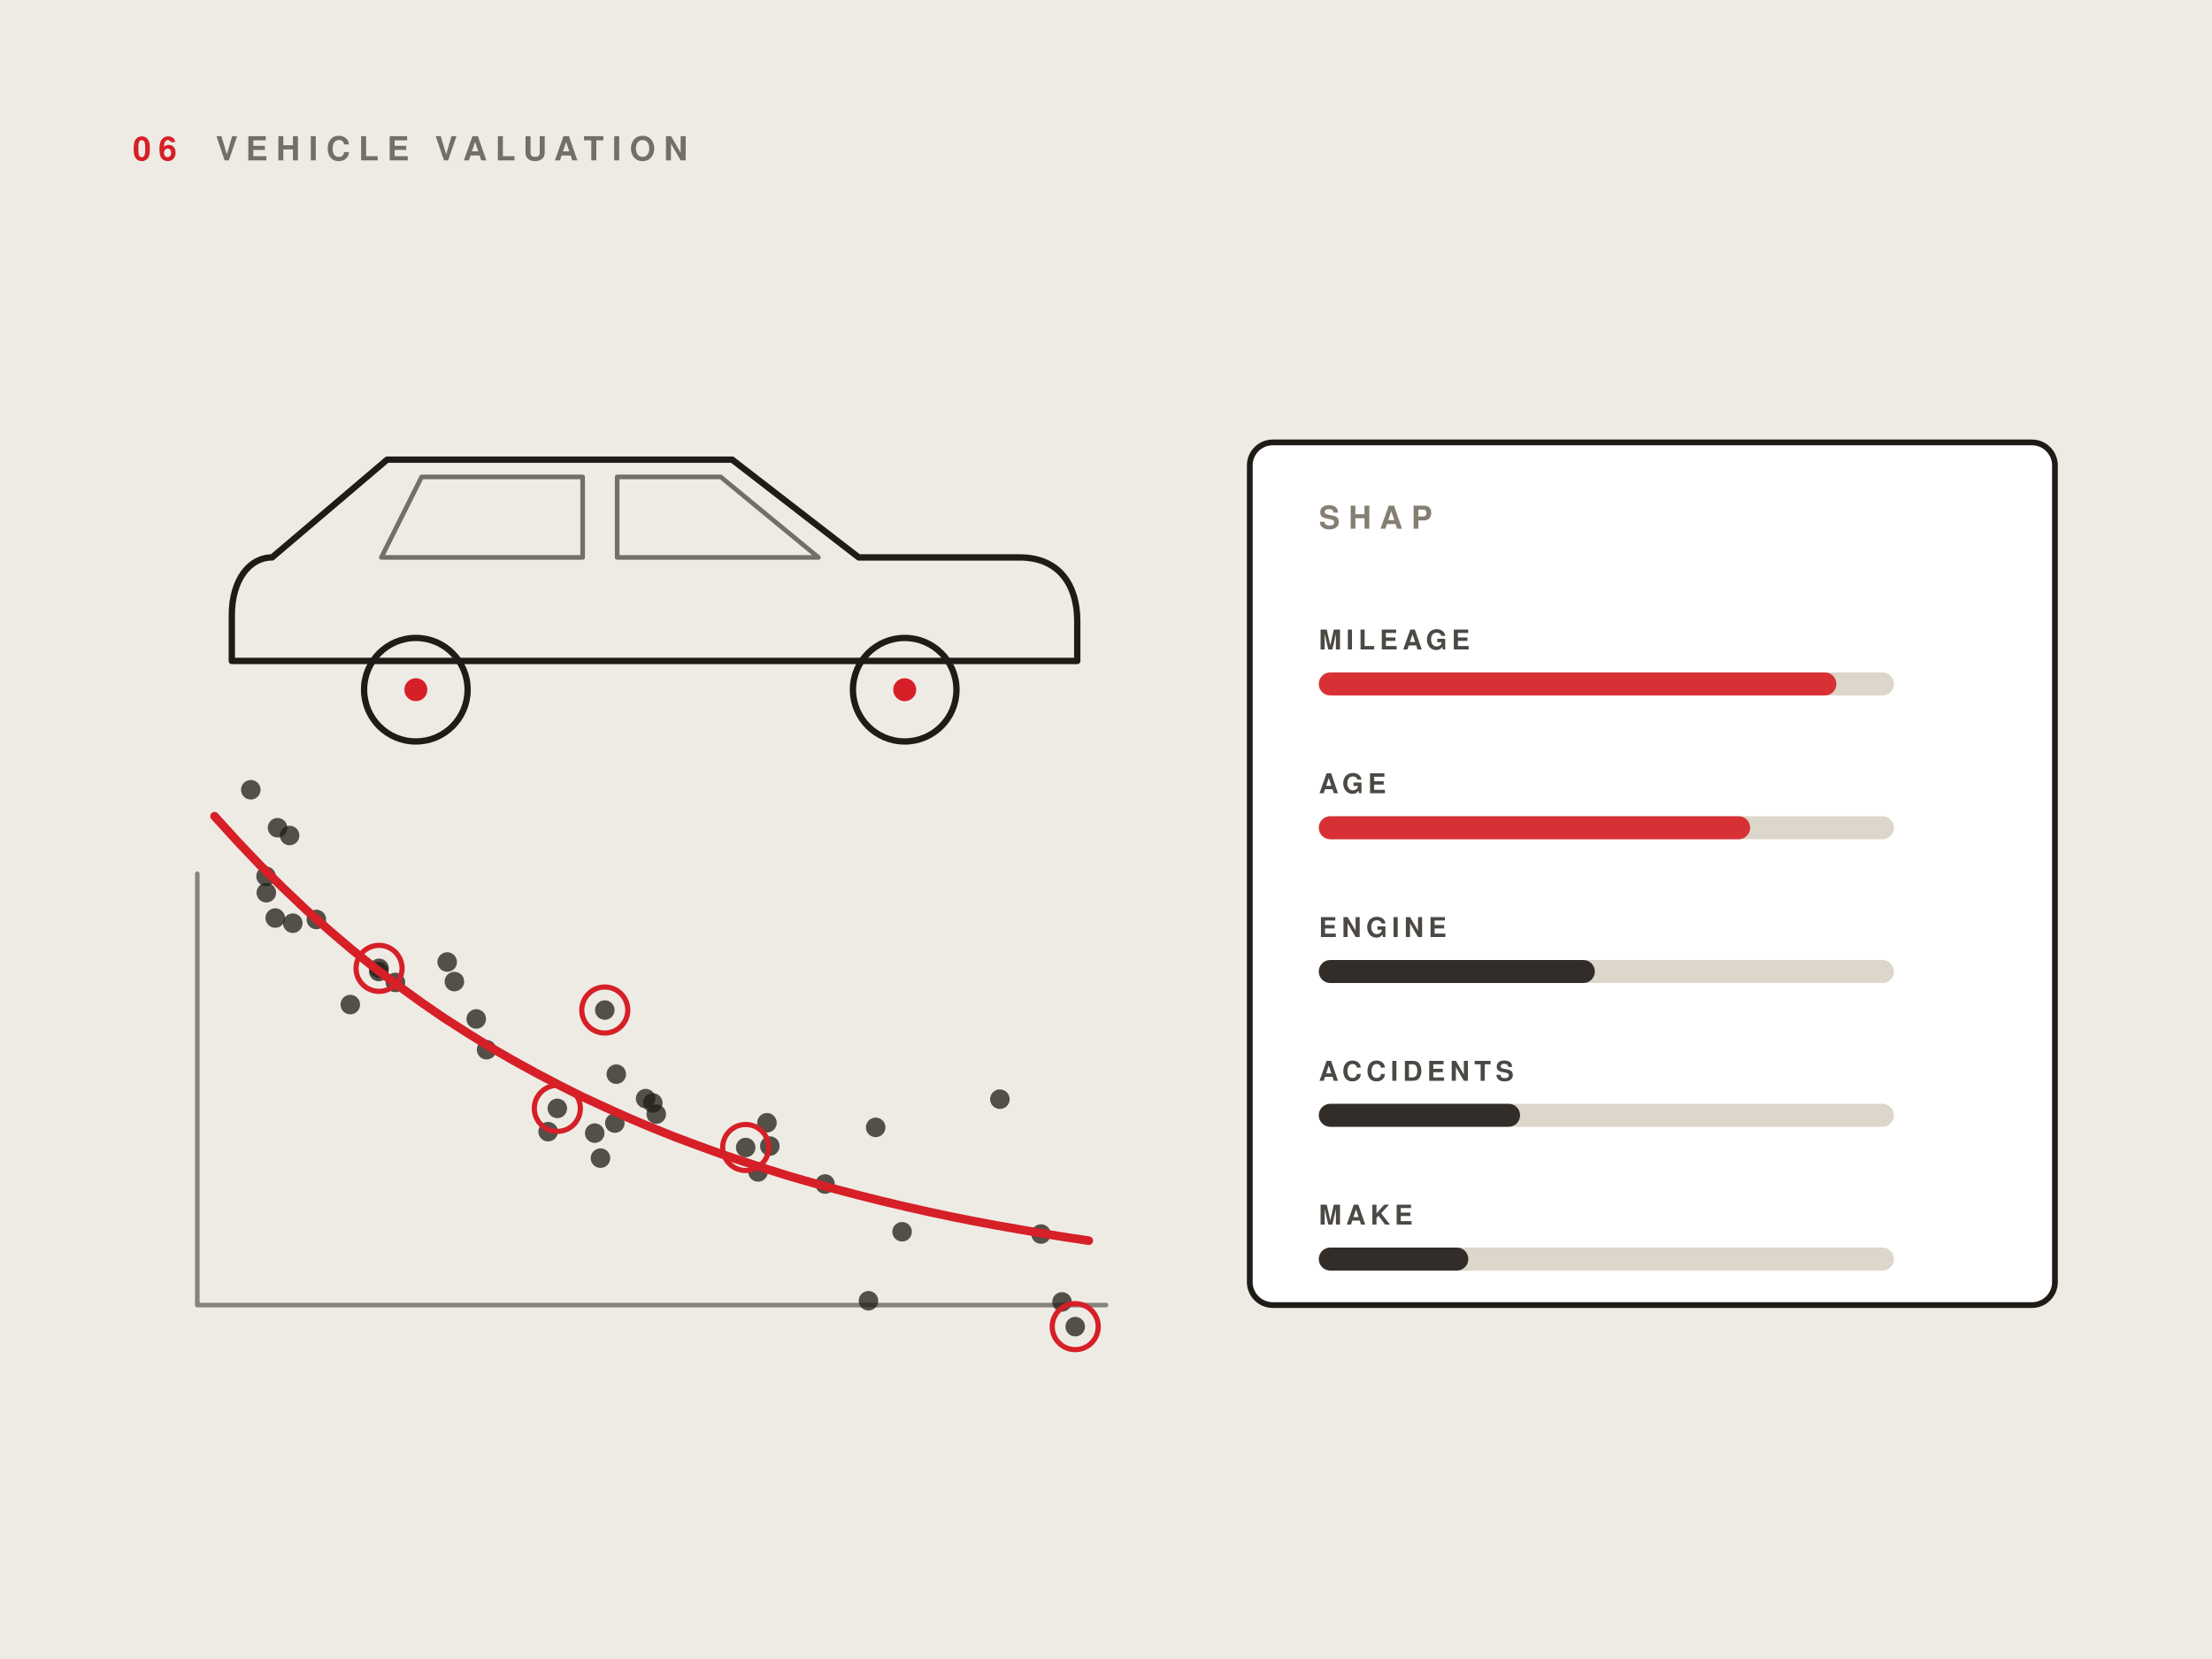
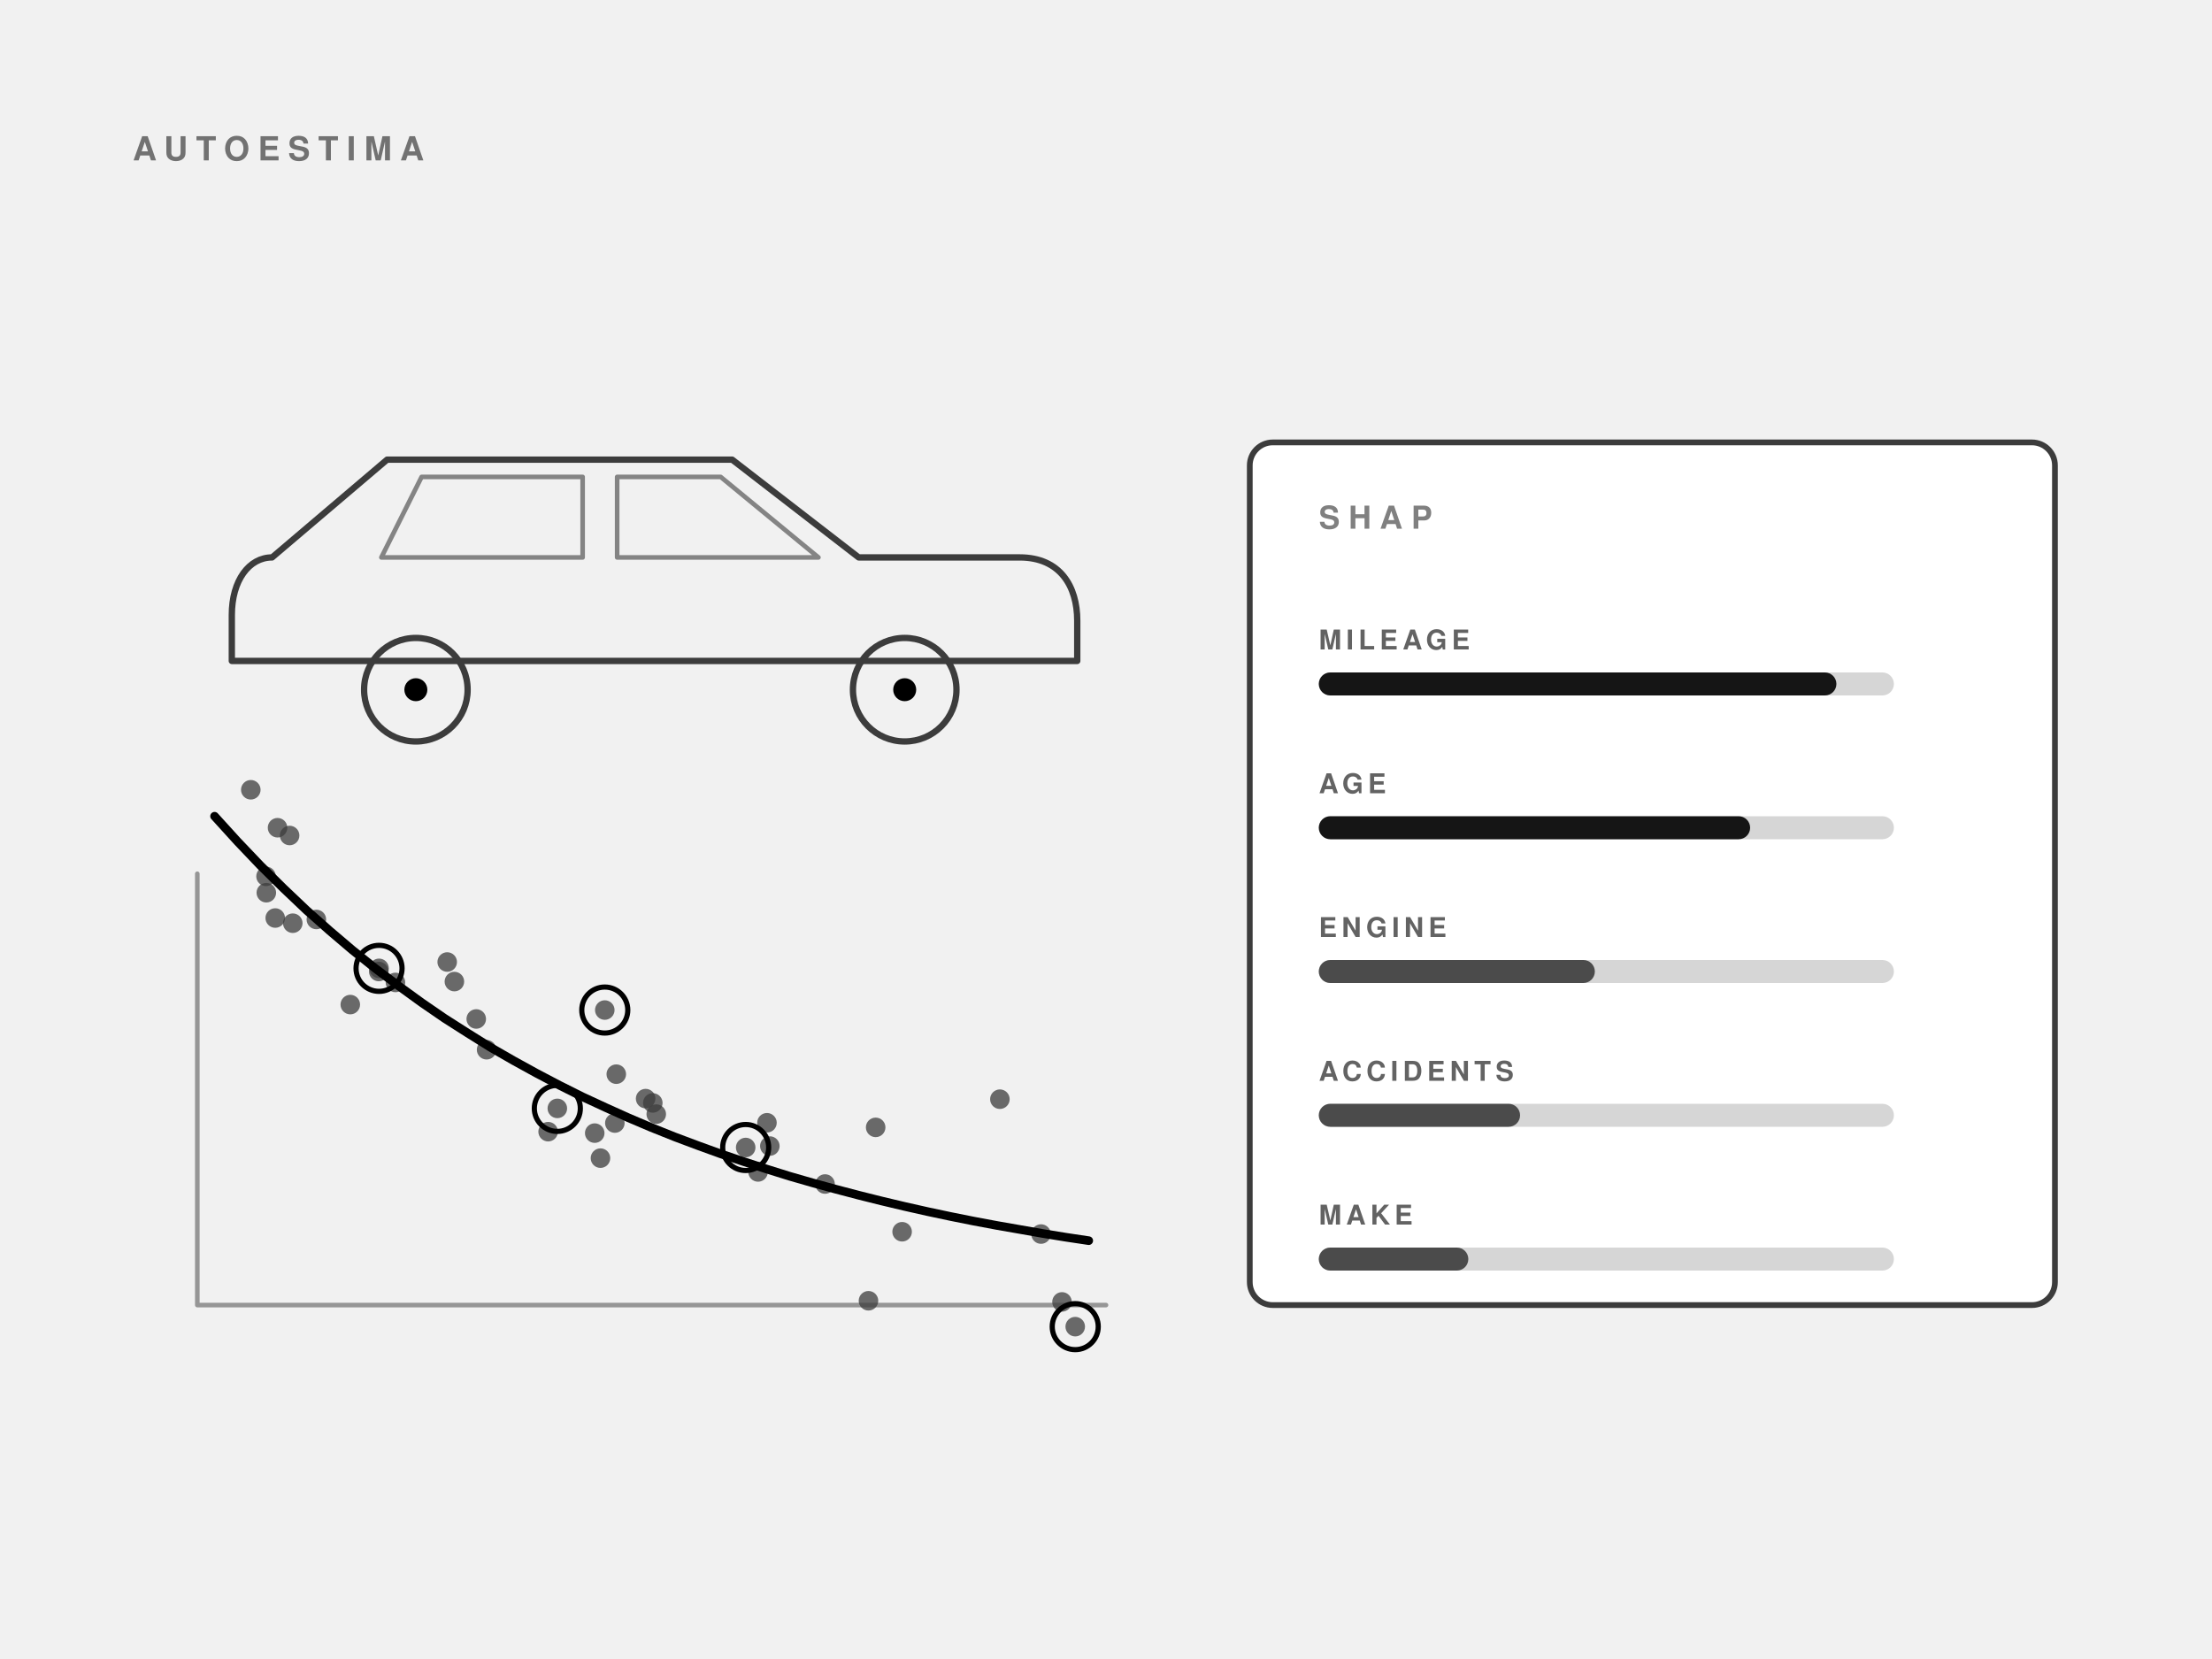
<svg xmlns="http://www.w3.org/2000/svg" viewBox="0 0 800 600" width="800" height="600" role="img">
-   <rect width="800" height="600" fill="#EEEBE5" />
+   <rect width="800" height="600" fill="#F1F1F1" />
  <g transform="translate(400 316) scale(1.04) translate(-400 -300)">
-     <path d="M110 190l40-34h120l44 34h56c14 0 20 10 20 22v14H96v-16c0-12 6-20 14-20z" stroke="#1F1B16" stroke-width="2.2" fill="none" stroke-linecap="round" stroke-linejoin="round" opacity="1" />
-     <path d="M162 162l-14 28h70v-28zM230 162v28h70l-34-28z" stroke="#1F1B16" stroke-width="1.6" fill="none" stroke-linecap="round" stroke-linejoin="round" opacity="0.6" />
-     <circle cx="160.0" cy="236.0" r="18" stroke="#1F1B16" stroke-width="2.2" fill="none" opacity="1" />
-     <circle cx="330.0" cy="236.0" r="18" stroke="#1F1B16" stroke-width="2.2" fill="none" opacity="1" />
-     <circle cx="160.0" cy="236.0" r="4" fill="#D61F26" opacity="1" />
-     <circle cx="330.0" cy="236.0" r="4" fill="#D61F26" opacity="1" />
-     <path d="M84 300V450H400" stroke="#1F1B16" stroke-width="1.6" fill="none" stroke-linecap="round" stroke-linejoin="round" opacity="0.5" />
-     <circle cx="225.7" cy="347.4" r="3.4" fill="#1F1B16" opacity="0.75" />
-     <circle cx="229.7" cy="369.7" r="3.4" fill="#1F1B16" opacity="0.75" />
-     <circle cx="242.4" cy="379.7" r="3.4" fill="#1F1B16" opacity="0.75" />
-     <circle cx="243.6" cy="383.6" r="3.4" fill="#1F1B16" opacity="0.75" />
-     <circle cx="279.0" cy="403.7" r="3.4" fill="#1F1B16" opacity="0.75" />
-     <circle cx="181.0" cy="350.5" r="3.4" fill="#1F1B16" opacity="0.75" />
-     <circle cx="117.2" cy="317.2" r="3.4" fill="#1F1B16" opacity="0.75" />
-     <circle cx="102.6" cy="270.8" r="3.4" fill="#1F1B16" opacity="0.75" />
-     <circle cx="384.7" cy="448.9" r="3.4" fill="#1F1B16" opacity="0.75" />
-     <circle cx="274.7" cy="395.2" r="3.4" fill="#1F1B16" opacity="0.75" />
-     <circle cx="137.2" cy="345.5" r="3.4" fill="#1F1B16" opacity="0.75" />
-     <circle cx="107.9" cy="300.9" r="3.4" fill="#1F1B16" opacity="0.75" />
-     <circle cx="147.1" cy="334.0" r="3.4" fill="#1F1B16" opacity="0.75" />
-     <circle cx="229.2" cy="386.7" r="3.4" fill="#1F1B16" opacity="0.75" />
-     <circle cx="222.2" cy="390.2" r="3.4" fill="#1F1B16" opacity="0.75" />
-     <circle cx="282.1" cy="386.6" r="3.4" fill="#1F1B16" opacity="0.75" />
-     <circle cx="239.9" cy="378.2" r="3.4" fill="#1F1B16" opacity="0.75" />
-     <circle cx="173.4" cy="337.5" r="3.4" fill="#1F1B16" opacity="0.75" />
-     <circle cx="389.3" cy="457.5" r="3.4" fill="#1F1B16" opacity="0.75" />
-     <circle cx="302.3" cy="407.9" r="3.4" fill="#1F1B16" opacity="0.75" />
-     <circle cx="184.6" cy="361.2" r="3.4" fill="#1F1B16" opacity="0.75" />
-     <circle cx="111.1" cy="315.4" r="3.4" fill="#1F1B16" opacity="0.75" />
-     <circle cx="319.9" cy="388.2" r="3.4" fill="#1F1B16" opacity="0.75" />
-     <circle cx="206.0" cy="389.7" r="3.4" fill="#1F1B16" opacity="0.75" />
-     <circle cx="377.4" cy="425.3" r="3.4" fill="#1F1B16" opacity="0.75" />
-     <circle cx="152.9" cy="337.8" r="3.4" fill="#1F1B16" opacity="0.75" />
-     <circle cx="363.1" cy="378.4" r="3.4" fill="#1F1B16" opacity="0.75" />
-     <circle cx="209.2" cy="381.6" r="3.4" fill="#1F1B16" opacity="0.75" />
-     <circle cx="111.9" cy="284.0" r="3.4" fill="#1F1B16" opacity="0.75" />
-     <circle cx="170.9" cy="330.7" r="3.4" fill="#1F1B16" opacity="0.75" />
-     <circle cx="116.1" cy="286.7" r="3.4" fill="#1F1B16" opacity="0.75" />
-     <circle cx="317.4" cy="448.5" r="3.4" fill="#1F1B16" opacity="0.75" />
-     <circle cx="125.4" cy="315.9" r="3.4" fill="#1F1B16" opacity="0.75" />
-     <circle cx="108.0" cy="306.6" r="3.4" fill="#1F1B16" opacity="0.75" />
-     <circle cx="329.1" cy="424.5" r="3.4" fill="#1F1B16" opacity="0.75" />
-     <circle cx="224.2" cy="398.9" r="3.4" fill="#1F1B16" opacity="0.75" />
-     <circle cx="147.2" cy="332.9" r="3.4" fill="#1F1B16" opacity="0.75" />
-     <circle cx="283.1" cy="394.7" r="3.4" fill="#1F1B16" opacity="0.75" />
-     <path d="M90 280.0 L98 288.8 L106 297.2 L114 305.1 L122 312.7 L130 319.8 L138 326.6 L146 333.0 L154 339.0 L162 344.8 L170 350.3 L178 355.4 L186 360.4 L194 365.0 L202 369.4 L210 373.6 L218 377.6 L226 381.3 L234 384.9 L242 388.3 L250 391.5 L258 394.5 L266 397.4 L274 400.1 L282 402.7 L290 405.2 L298 407.5 L306 409.7 L314 411.8 L322 413.8 L330 415.7 L338 417.5 L346 419.2 L354 420.8 L362 422.3 L370 423.7 L378 425.1 L386 426.4 L394 427.6" stroke="#D61F26" stroke-width="3" fill="none" stroke-linecap="round" stroke-linejoin="round" opacity="1" />
-     <circle cx="225.7" cy="347.4" r="8" stroke="#D61F26" stroke-width="1.8" fill="none" opacity="1" />
-     <circle cx="274.7" cy="395.2" r="8" stroke="#D61F26" stroke-width="1.8" fill="none" opacity="1" />
-     <circle cx="389.3" cy="457.5" r="8" stroke="#D61F26" stroke-width="1.8" fill="none" opacity="1" />
-     <circle cx="209.2" cy="381.6" r="8" stroke="#D61F26" stroke-width="1.8" fill="none" opacity="1" />
-     <circle cx="147.2" cy="332.9" r="8" stroke="#D61F26" stroke-width="1.8" fill="none" opacity="1" />
-     <rect x="450.0" y="150.0" width="280.0" height="300.0" rx="8" stroke="#1F1B16" stroke-width="2" fill="#FFFFFF" opacity="1" />
-     <text x="474" y="180" text-anchor="start" font-family="Figtree, 'Segoe UI', Helvetica, Arial, sans-serif" font-size="11" font-weight="700" letter-spacing="3" fill="#857E73" opacity="1">SHAP</text>
-     <text x="474" y="222" text-anchor="start" font-family="Figtree, 'Segoe UI', Helvetica, Arial, sans-serif" font-size="9.5" font-weight="700" letter-spacing="1.6" fill="#1F1B16" opacity="0.8">MILEAGE</text>
-     <rect x="474.0" y="230.0" width="200.0" height="8" rx="4.0" fill="#DDD6CA" opacity="1" />
-     <rect x="474.0" y="230.0" width="180.0" height="8" rx="4.0" fill="#D61F26" opacity="0.9" />
-     <text x="474" y="272" text-anchor="start" font-family="Figtree, 'Segoe UI', Helvetica, Arial, sans-serif" font-size="9.5" font-weight="700" letter-spacing="1.6" fill="#1F1B16" opacity="0.8">AGE</text>
-     <rect x="474.0" y="280.0" width="200.0" height="8" rx="4.0" fill="#DDD6CA" opacity="1" />
-     <rect x="474.0" y="280.0" width="150.0" height="8" rx="4.0" fill="#D61F26" opacity="0.9" />
-     <text x="474" y="322" text-anchor="start" font-family="Figtree, 'Segoe UI', Helvetica, Arial, sans-serif" font-size="9.5" font-weight="700" letter-spacing="1.6" fill="#1F1B16" opacity="0.8">ENGINE</text>
-     <rect x="474.0" y="330.0" width="200.0" height="8" rx="4.0" fill="#DDD6CA" opacity="1" />
-     <rect x="474.0" y="330.0" width="96.0" height="8" rx="4.0" fill="#1F1B16" opacity="0.9" />
-     <text x="474" y="372" text-anchor="start" font-family="Figtree, 'Segoe UI', Helvetica, Arial, sans-serif" font-size="9.5" font-weight="700" letter-spacing="1.6" fill="#1F1B16" opacity="0.8">ACCIDENTS</text>
-     <rect x="474.0" y="380.0" width="200.0" height="8" rx="4.0" fill="#DDD6CA" opacity="1" />
-     <rect x="474.0" y="380.0" width="70.0" height="8" rx="4.0" fill="#1F1B16" opacity="0.9" />
-     <text x="474" y="422" text-anchor="start" font-family="Figtree, 'Segoe UI', Helvetica, Arial, sans-serif" font-size="9.5" font-weight="700" letter-spacing="1.6" fill="#1F1B16" opacity="0.8">MAKE</text>
-     <rect x="474.0" y="430.0" width="200.0" height="8" rx="4.0" fill="#DDD6CA" opacity="1" />
-     <rect x="474.0" y="430.0" width="52.0" height="8" rx="4.0" fill="#1F1B16" opacity="0.9" />
+     <path d="M110 190l40-34h120l44 34h56c14 0 20 10 20 22v14H96v-16c0-12 6-20 14-20z" stroke="#3C3C3C" stroke-width="2.2" fill="none" stroke-linecap="round" stroke-linejoin="round" opacity="1" />
+     <path d="M162 162l-14 28h70v-28zM230 162v28h70l-34-28z" stroke="#3C3C3C" stroke-width="1.6" fill="none" stroke-linecap="round" stroke-linejoin="round" opacity="0.6" />
+     <circle cx="160.0" cy="236.0" r="18" stroke="#3C3C3C" stroke-width="2.2" fill="none" opacity="1" />
+     <circle cx="330.0" cy="236.0" r="18" stroke="#3C3C3C" stroke-width="2.2" fill="none" opacity="1" />
+     <circle cx="160.0" cy="236.0" r="4" fill="#000000" opacity="1" />
+     <circle cx="330.0" cy="236.0" r="4" fill="#000000" opacity="1" />
+     <path d="M84 300V450H400" stroke="#3C3C3C" stroke-width="1.6" fill="none" stroke-linecap="round" stroke-linejoin="round" opacity="0.5" />
+     <circle cx="225.7" cy="347.4" r="3.4" fill="#3C3C3C" opacity="0.75" />
+     <circle cx="229.7" cy="369.7" r="3.4" fill="#3C3C3C" opacity="0.75" />
+     <circle cx="242.4" cy="379.7" r="3.4" fill="#3C3C3C" opacity="0.75" />
+     <circle cx="243.6" cy="383.6" r="3.4" fill="#3C3C3C" opacity="0.75" />
+     <circle cx="279.0" cy="403.7" r="3.4" fill="#3C3C3C" opacity="0.75" />
+     <circle cx="181.0" cy="350.5" r="3.4" fill="#3C3C3C" opacity="0.75" />
+     <circle cx="117.2" cy="317.2" r="3.4" fill="#3C3C3C" opacity="0.75" />
+     <circle cx="102.6" cy="270.8" r="3.4" fill="#3C3C3C" opacity="0.75" />
+     <circle cx="384.7" cy="448.9" r="3.4" fill="#3C3C3C" opacity="0.75" />
+     <circle cx="274.7" cy="395.2" r="3.4" fill="#3C3C3C" opacity="0.75" />
+     <circle cx="137.2" cy="345.5" r="3.4" fill="#3C3C3C" opacity="0.75" />
+     <circle cx="107.9" cy="300.9" r="3.4" fill="#3C3C3C" opacity="0.75" />
+     <circle cx="147.1" cy="334.0" r="3.4" fill="#3C3C3C" opacity="0.75" />
+     <circle cx="229.2" cy="386.7" r="3.4" fill="#3C3C3C" opacity="0.75" />
+     <circle cx="222.2" cy="390.2" r="3.4" fill="#3C3C3C" opacity="0.75" />
+     <circle cx="282.1" cy="386.6" r="3.4" fill="#3C3C3C" opacity="0.75" />
+     <circle cx="239.9" cy="378.2" r="3.4" fill="#3C3C3C" opacity="0.75" />
+     <circle cx="173.4" cy="337.5" r="3.4" fill="#3C3C3C" opacity="0.75" />
+     <circle cx="389.3" cy="457.5" r="3.4" fill="#3C3C3C" opacity="0.75" />
+     <circle cx="302.3" cy="407.9" r="3.4" fill="#3C3C3C" opacity="0.75" />
+     <circle cx="184.6" cy="361.2" r="3.4" fill="#3C3C3C" opacity="0.75" />
+     <circle cx="111.1" cy="315.4" r="3.4" fill="#3C3C3C" opacity="0.75" />
+     <circle cx="319.9" cy="388.2" r="3.4" fill="#3C3C3C" opacity="0.75" />
+     <circle cx="206.0" cy="389.7" r="3.4" fill="#3C3C3C" opacity="0.75" />
+     <circle cx="377.4" cy="425.3" r="3.4" fill="#3C3C3C" opacity="0.75" />
+     <circle cx="152.9" cy="337.8" r="3.4" fill="#3C3C3C" opacity="0.75" />
+     <circle cx="363.1" cy="378.4" r="3.4" fill="#3C3C3C" opacity="0.75" />
+     <circle cx="209.2" cy="381.6" r="3.4" fill="#3C3C3C" opacity="0.75" />
+     <circle cx="111.9" cy="284.0" r="3.4" fill="#3C3C3C" opacity="0.75" />
+     <circle cx="170.9" cy="330.7" r="3.4" fill="#3C3C3C" opacity="0.75" />
+     <circle cx="116.1" cy="286.7" r="3.4" fill="#3C3C3C" opacity="0.75" />
+     <circle cx="317.4" cy="448.5" r="3.4" fill="#3C3C3C" opacity="0.75" />
+     <circle cx="125.4" cy="315.9" r="3.4" fill="#3C3C3C" opacity="0.75" />
+     <circle cx="108.0" cy="306.6" r="3.4" fill="#3C3C3C" opacity="0.75" />
+     <circle cx="329.1" cy="424.5" r="3.4" fill="#3C3C3C" opacity="0.75" />
+     <circle cx="224.2" cy="398.9" r="3.4" fill="#3C3C3C" opacity="0.75" />
+     <circle cx="147.2" cy="332.9" r="3.4" fill="#3C3C3C" opacity="0.75" />
+     <circle cx="283.1" cy="394.7" r="3.4" fill="#3C3C3C" opacity="0.75" />
+     <path d="M90 280.0 L98 288.8 L106 297.2 L114 305.1 L122 312.7 L130 319.8 L138 326.6 L146 333.0 L154 339.0 L162 344.8 L170 350.3 L178 355.4 L186 360.4 L194 365.0 L202 369.4 L210 373.6 L218 377.6 L226 381.3 L234 384.9 L242 388.3 L250 391.5 L258 394.5 L266 397.4 L274 400.1 L282 402.7 L290 405.2 L298 407.5 L306 409.7 L314 411.8 L322 413.8 L330 415.7 L338 417.5 L346 419.2 L354 420.8 L362 422.3 L370 423.7 L378 425.1 L386 426.4 L394 427.6" stroke="#000000" stroke-width="3" fill="none" stroke-linecap="round" stroke-linejoin="round" opacity="1" />
+     <circle cx="225.7" cy="347.4" r="8" stroke="#000000" stroke-width="1.8" fill="none" opacity="1" />
+     <circle cx="274.7" cy="395.2" r="8" stroke="#000000" stroke-width="1.8" fill="none" opacity="1" />
+     <circle cx="389.3" cy="457.5" r="8" stroke="#000000" stroke-width="1.8" fill="none" opacity="1" />
+     <circle cx="209.2" cy="381.6" r="8" stroke="#000000" stroke-width="1.8" fill="none" opacity="1" />
+     <circle cx="147.2" cy="332.9" r="8" stroke="#000000" stroke-width="1.8" fill="none" opacity="1" />
+     <rect x="450.0" y="150.0" width="280.0" height="300.0" rx="8" stroke="#3C3C3C" stroke-width="2" fill="#FFFFFF" opacity="1" />
+     <text x="474" y="180" text-anchor="start" font-family="Figtree, 'Segoe UI', Helvetica, Arial, sans-serif" font-size="11" font-weight="700" letter-spacing="3" fill="#808080" opacity="1">SHAP</text>
+     <text x="474" y="222" text-anchor="start" font-family="Figtree, 'Segoe UI', Helvetica, Arial, sans-serif" font-size="9.5" font-weight="700" letter-spacing="1.6" fill="#3C3C3C" opacity="0.8">MILEAGE</text>
+     <rect x="474.0" y="230.0" width="200.0" height="8" rx="4.0" fill="#D6D6D6" opacity="1" />
+     <rect x="474.0" y="230.0" width="180.0" height="8" rx="4.0" fill="#000000" opacity="0.9" />
+     <text x="474" y="272" text-anchor="start" font-family="Figtree, 'Segoe UI', Helvetica, Arial, sans-serif" font-size="9.5" font-weight="700" letter-spacing="1.6" fill="#3C3C3C" opacity="0.8">AGE</text>
+     <rect x="474.0" y="280.0" width="200.0" height="8" rx="4.0" fill="#D6D6D6" opacity="1" />
+     <rect x="474.0" y="280.0" width="150.0" height="8" rx="4.0" fill="#000000" opacity="0.9" />
+     <text x="474" y="322" text-anchor="start" font-family="Figtree, 'Segoe UI', Helvetica, Arial, sans-serif" font-size="9.5" font-weight="700" letter-spacing="1.6" fill="#3C3C3C" opacity="0.8">ENGINE</text>
+     <rect x="474.0" y="330.0" width="200.0" height="8" rx="4.0" fill="#D6D6D6" opacity="1" />
+     <rect x="474.0" y="330.0" width="96.0" height="8" rx="4.0" fill="#3C3C3C" opacity="0.9" />
+     <text x="474" y="372" text-anchor="start" font-family="Figtree, 'Segoe UI', Helvetica, Arial, sans-serif" font-size="9.5" font-weight="700" letter-spacing="1.6" fill="#3C3C3C" opacity="0.8">ACCIDENTS</text>
+     <rect x="474.0" y="380.0" width="200.0" height="8" rx="4.0" fill="#D6D6D6" opacity="1" />
+     <rect x="474.0" y="380.0" width="70.0" height="8" rx="4.0" fill="#3C3C3C" opacity="0.9" />
+     <text x="474" y="422" text-anchor="start" font-family="Figtree, 'Segoe UI', Helvetica, Arial, sans-serif" font-size="9.5" font-weight="700" letter-spacing="1.6" fill="#3C3C3C" opacity="0.8">MAKE</text>
+     <rect x="474.0" y="430.0" width="200.0" height="8" rx="4.0" fill="#D6D6D6" opacity="1" />
+     <rect x="474.0" y="430.0" width="52.0" height="8" rx="4.0" fill="#3C3C3C" opacity="0.9" />
  </g>
-   <text x="48" y="58" text-anchor="start" font-family="Figtree, 'Segoe UI', Helvetica, Arial, sans-serif" font-size="12" font-weight="700" letter-spacing="2.6" fill="#D61F26" opacity="1">06</text>
-   <text x="78" y="58" text-anchor="start" font-family="Figtree, 'Segoe UI', Helvetica, Arial, sans-serif" font-size="12" font-weight="600" letter-spacing="3" fill="#1F1B16" opacity="0.6">VEHICLE VALUATION</text>
+   <text x="48" y="58" text-anchor="start" font-family="Figtree, 'Segoe UI', Helvetica, Arial, sans-serif" font-size="12" font-weight="600" letter-spacing="3" fill="#3C3C3C" opacity="0.7">AUTOESTIMA</text>
</svg>
